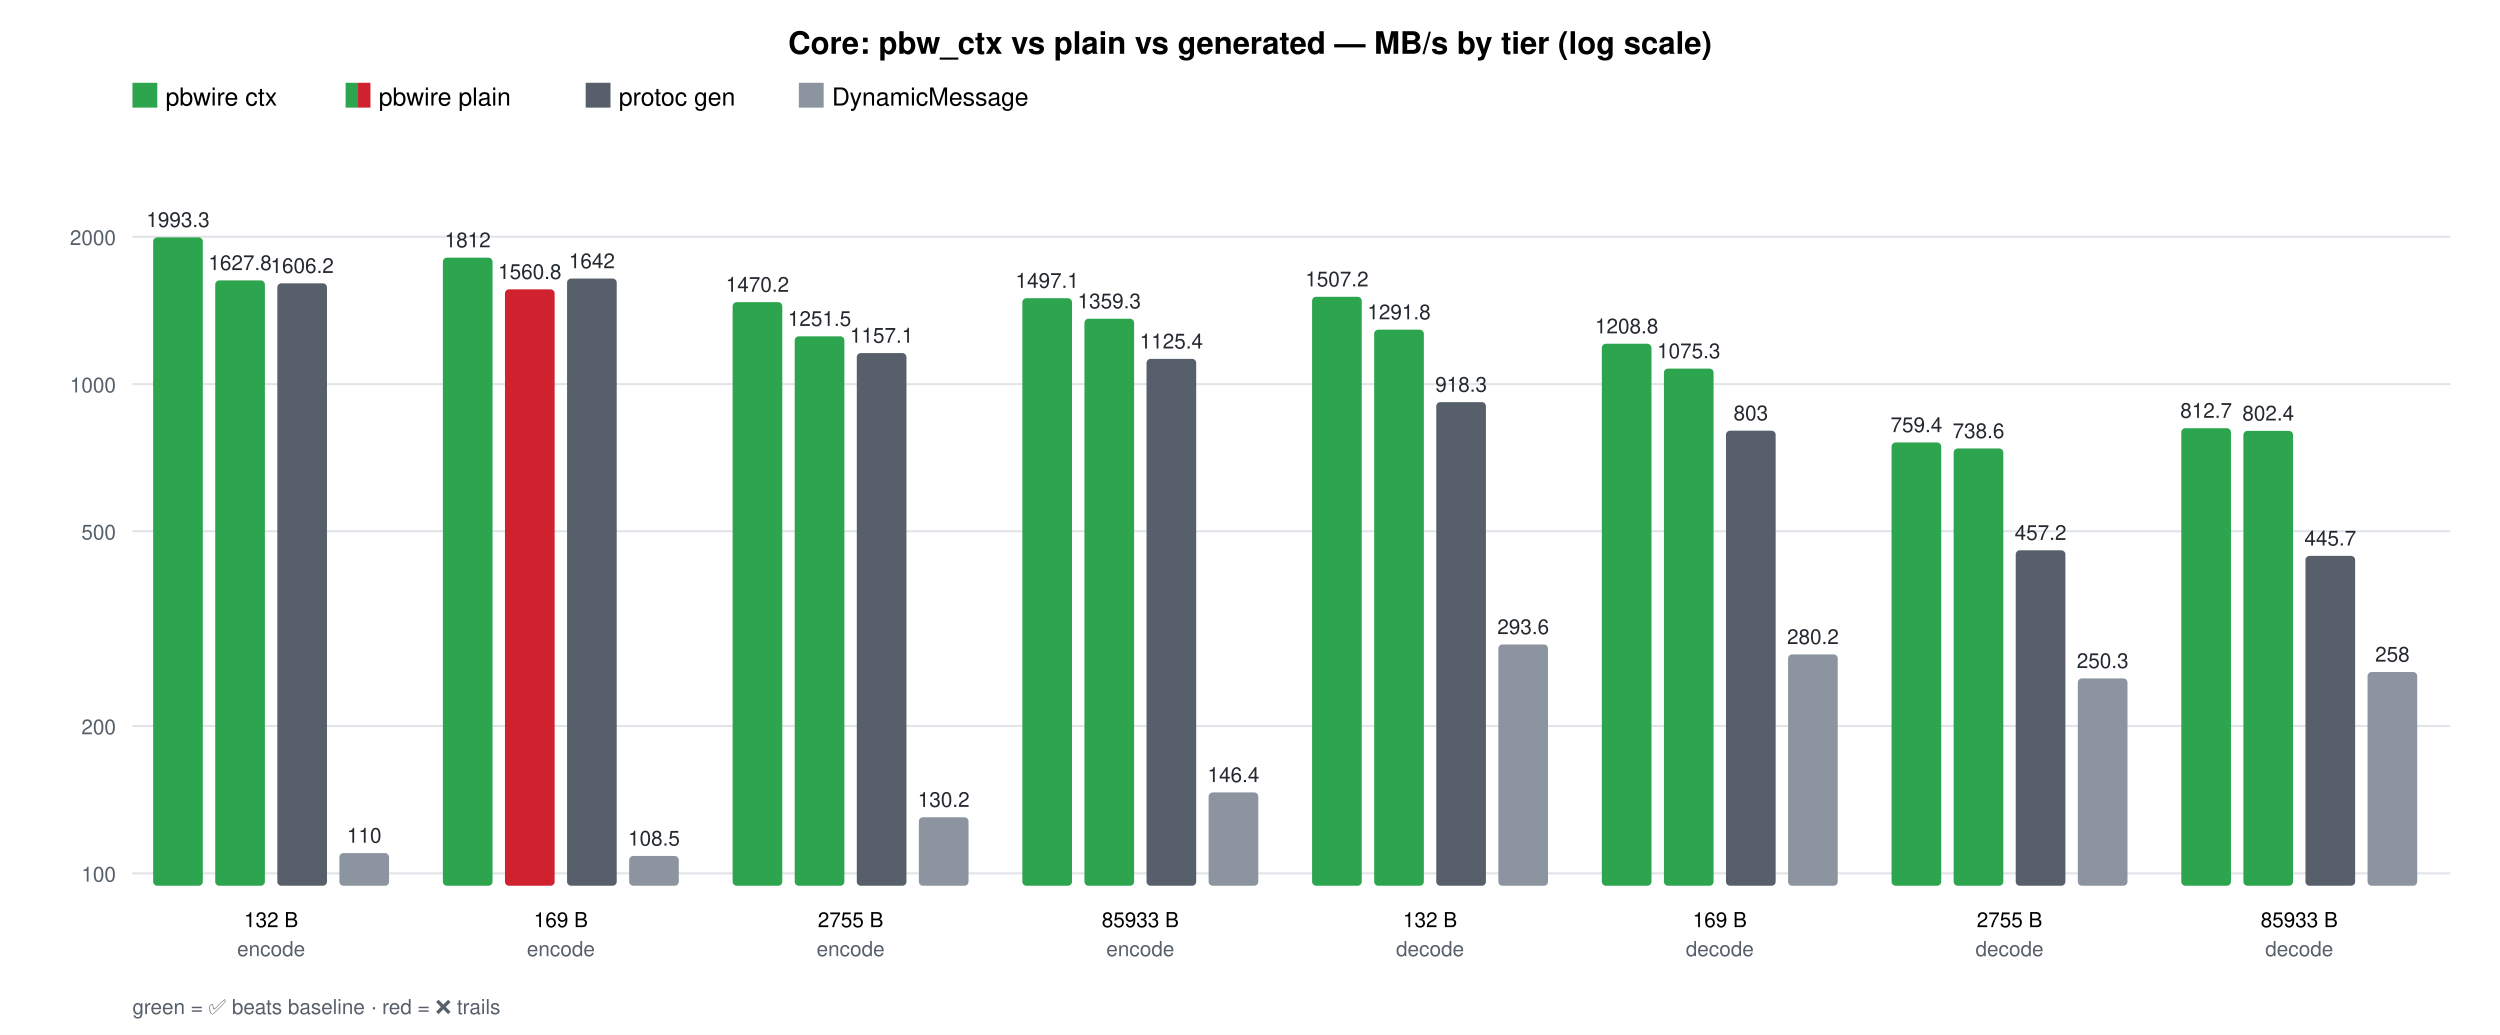
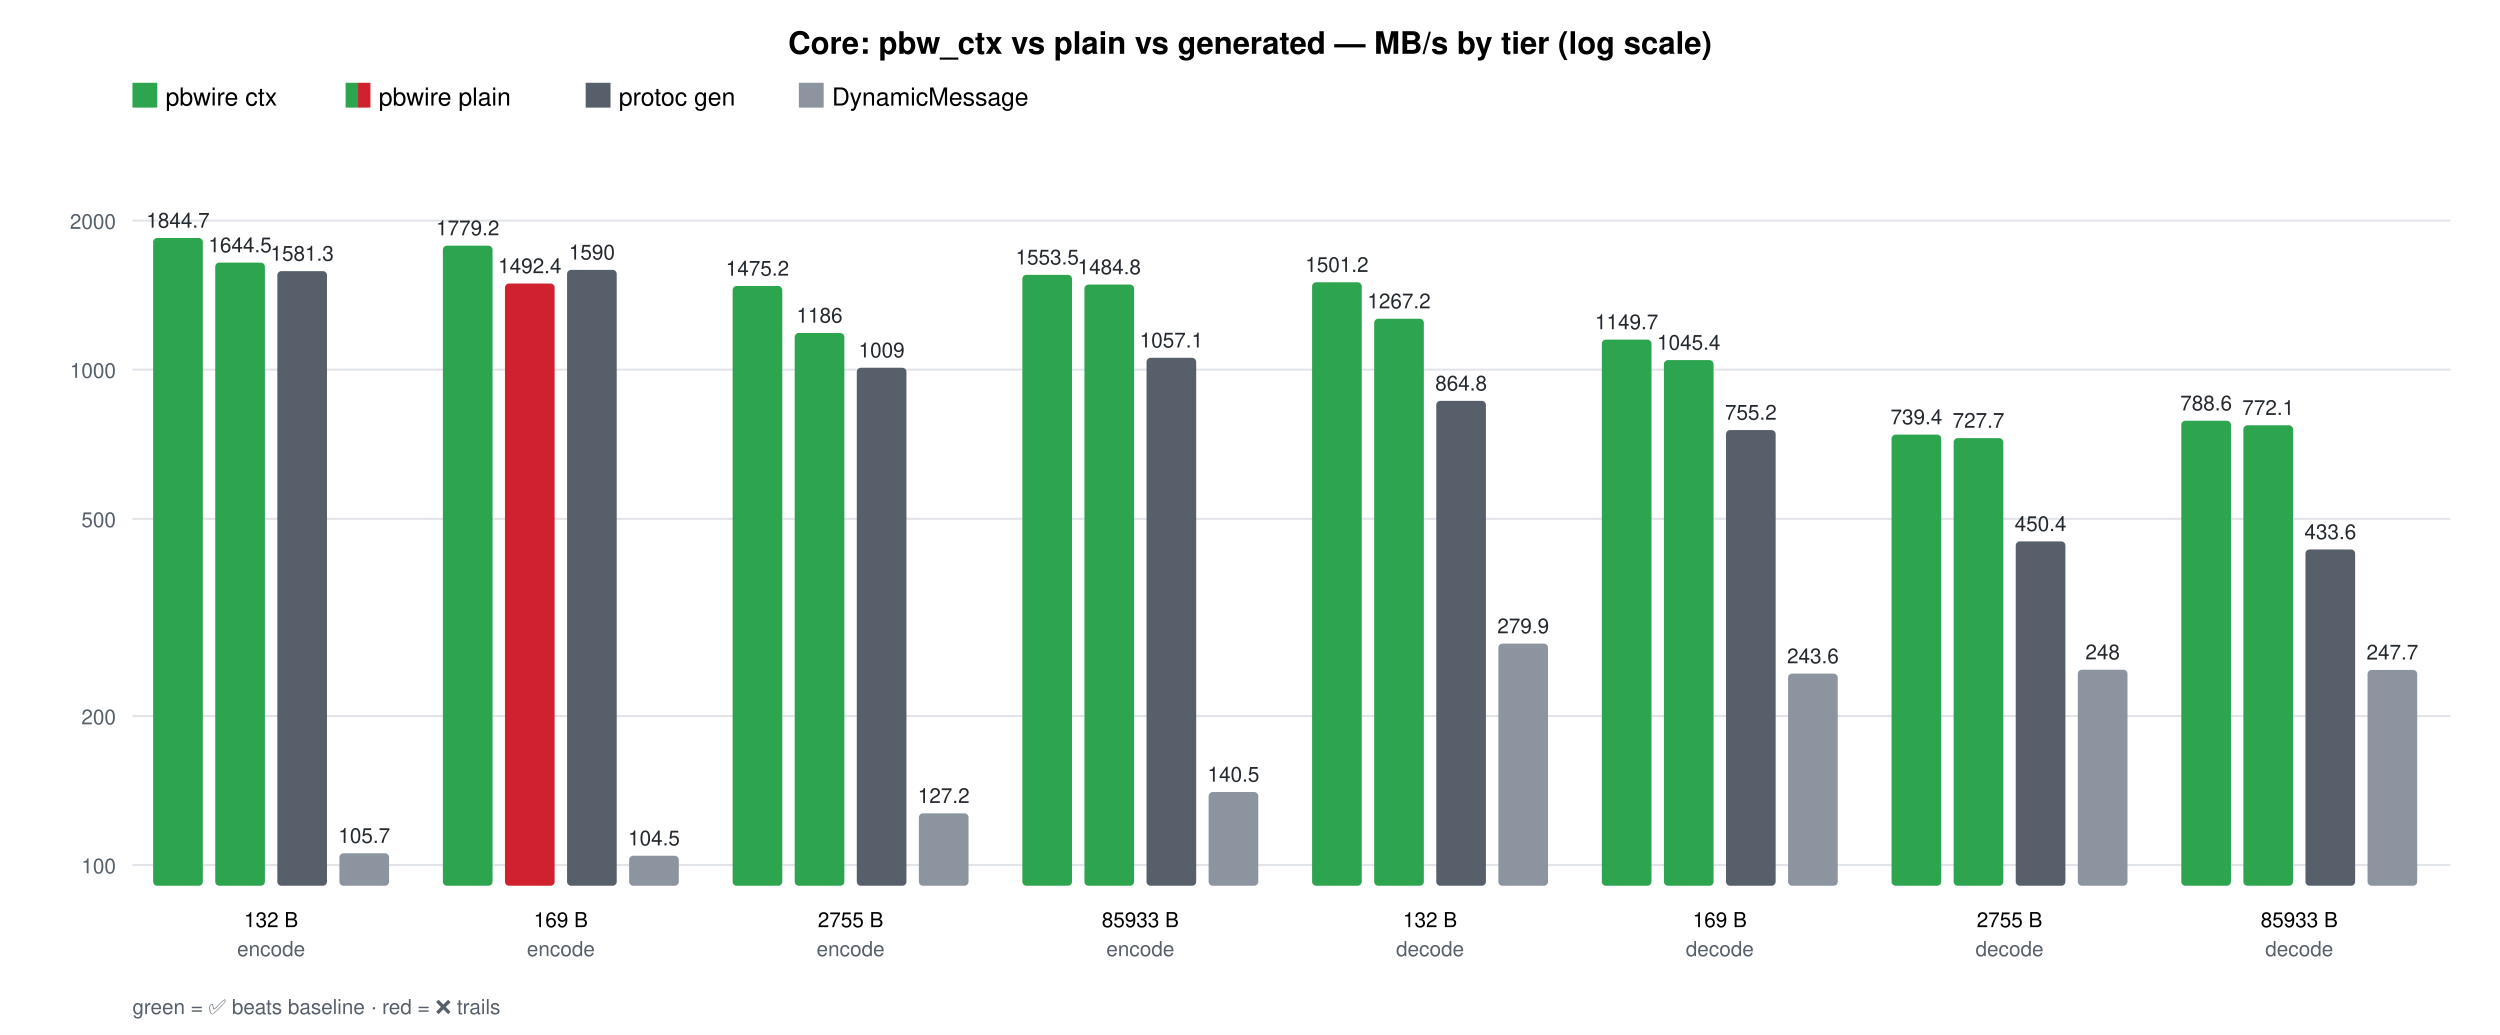
<svg xmlns="http://www.w3.org/2000/svg" width="1208" height="500" font-family="Helvetica, Arial, sans-serif">
  <rect width="1208" height="500" fill="#ffffff" />
  <text x="604.0" y="26" text-anchor="middle" font-size="15" font-weight="bold">Core: pbw_ctx vs plain vs generated — MB/s by tier (log scale)</text>
  <rect x="64" y="40" width="12" height="12" fill="#2da44e" />
  <text x="80" y="51" font-size="12">pbwire ctx</text>
  <rect x="167.0" y="40" width="6" height="12" fill="#2da44e" />
  <rect x="173.0" y="40" width="6" height="12" fill="#cf222e" />
  <text x="183.0" y="51" font-size="12">pbwire plain</text>
  <rect x="283.0" y="40" width="12" height="12" fill="#57606a" />
  <text x="299.0" y="51" font-size="12">protoc gen</text>
  <rect x="386.0" y="40" width="12" height="12" fill="#8c959f" />
  <text x="402.0" y="51" font-size="12">DynamicMessage</text>
-   <line x1="64" y1="422.0" x2="1184" y2="422.0" stroke="#e1e4e8" />
-   <text x="56" y="426.0" text-anchor="end" font-size="10" fill="#57606a">100</text>
-   <line x1="64" y1="350.8" x2="1184" y2="350.8" stroke="#e1e4e8" />
-   <text x="56" y="354.8" text-anchor="end" font-size="10" fill="#57606a">200</text>
-   <line x1="64" y1="256.7" x2="1184" y2="256.7" stroke="#e1e4e8" />
-   <text x="56" y="260.7" text-anchor="end" font-size="10" fill="#57606a">500</text>
-   <line x1="64" y1="185.6" x2="1184" y2="185.6" stroke="#e1e4e8" />
-   <text x="56" y="189.6" text-anchor="end" font-size="10" fill="#57606a">1000</text>
-   <line x1="64" y1="114.4" x2="1184" y2="114.4" stroke="#e1e4e8" />
-   <text x="56" y="118.4" text-anchor="end" font-size="10" fill="#57606a">2000</text>
+   <line x1="64" y1="418.0" x2="1184" y2="418.0" stroke="#e1e4e8" />
+   <text x="56" y="422.0" text-anchor="end" font-size="10" fill="#57606a">100</text>
+   <line x1="64" y1="346.0" x2="1184" y2="346.0" stroke="#e1e4e8" />
+   <text x="56" y="350.0" text-anchor="end" font-size="10" fill="#57606a">200</text>
+   <line x1="64" y1="250.7" x2="1184" y2="250.7" stroke="#e1e4e8" />
+   <text x="56" y="254.7" text-anchor="end" font-size="10" fill="#57606a">500</text>
+   <line x1="64" y1="178.6" x2="1184" y2="178.6" stroke="#e1e4e8" />
+   <text x="56" y="182.6" text-anchor="end" font-size="10" fill="#57606a">1000</text>
+   <line x1="64" y1="106.6" x2="1184" y2="106.6" stroke="#e1e4e8" />
+   <text x="56" y="110.6" text-anchor="end" font-size="10" fill="#57606a">2000</text>
  <text x="131.0" y="448" text-anchor="middle" font-size="10">132 B</text>
  <text x="131.0" y="462" text-anchor="middle" font-size="10" fill="#57606a">encode</text>
-   <rect x="74.0" y="114.7" width="24" height="313.3" rx="2" fill="#2da44e" />
-   <text x="86.0" y="109.7" text-anchor="middle" font-size="10" fill="#24292f">1993.3</text>
-   <rect x="104.0" y="135.5" width="24" height="292.5" rx="2" fill="#2da44e" />
-   <text x="116.0" y="130.5" text-anchor="middle" font-size="10" fill="#24292f">1627.8</text>
-   <rect x="134.0" y="136.9" width="24" height="291.1" rx="2" fill="#57606a" />
-   <text x="146.0" y="131.9" text-anchor="middle" font-size="10" fill="#24292f">1606.2</text>
-   <rect x="164.0" y="412.2" width="24" height="15.8" rx="2" fill="#8c959f" />
-   <text x="176.0" y="407.2" text-anchor="middle" font-size="10" fill="#24292f">110</text>
+   <rect x="74.0" y="115.0" width="24" height="313.0" rx="2" fill="#2da44e" />
+   <text x="86.0" y="110.0" text-anchor="middle" font-size="10" fill="#24292f">1844.7</text>
+   <rect x="104.0" y="126.9" width="24" height="301.1" rx="2" fill="#2da44e" />
+   <text x="116.0" y="121.9" text-anchor="middle" font-size="10" fill="#24292f">1644.5</text>
+   <rect x="134.0" y="131.0" width="24" height="297.0" rx="2" fill="#57606a" />
+   <text x="146.0" y="126.0" text-anchor="middle" font-size="10" fill="#24292f">1581.3</text>
+   <rect x="164.0" y="412.3" width="24" height="15.7" rx="2" fill="#8c959f" />
+   <text x="176.0" y="407.3" text-anchor="middle" font-size="10" fill="#24292f">105.7</text>
  <text x="271.0" y="448" text-anchor="middle" font-size="10">169 B</text>
  <text x="271.0" y="462" text-anchor="middle" font-size="10" fill="#57606a">encode</text>
-   <rect x="214.0" y="124.5" width="24" height="303.5" rx="2" fill="#2da44e" />
-   <text x="226.0" y="119.5" text-anchor="middle" font-size="10" fill="#24292f">1812</text>
-   <rect x="244.0" y="139.8" width="24" height="288.2" rx="2" fill="#cf222e" />
-   <text x="256.0" y="134.8" text-anchor="middle" font-size="10" fill="#24292f">1560.8</text>
-   <rect x="274.0" y="134.6" width="24" height="293.4" rx="2" fill="#57606a" />
-   <text x="286.0" y="129.6" text-anchor="middle" font-size="10" fill="#24292f">1642</text>
-   <rect x="304.0" y="413.6" width="24" height="14.4" rx="2" fill="#8c959f" />
-   <text x="316.0" y="408.6" text-anchor="middle" font-size="10" fill="#24292f">108.5</text>
+   <rect x="214.0" y="118.7" width="24" height="309.3" rx="2" fill="#2da44e" />
+   <text x="226.0" y="113.7" text-anchor="middle" font-size="10" fill="#24292f">1779.2</text>
+   <rect x="244.0" y="137.0" width="24" height="291.0" rx="2" fill="#cf222e" />
+   <text x="256.0" y="132.0" text-anchor="middle" font-size="10" fill="#24292f">1492.4</text>
+   <rect x="274.0" y="130.4" width="24" height="297.6" rx="2" fill="#57606a" />
+   <text x="286.0" y="125.4" text-anchor="middle" font-size="10" fill="#24292f">1590</text>
+   <rect x="304.0" y="413.5" width="24" height="14.5" rx="2" fill="#8c959f" />
+   <text x="316.0" y="408.5" text-anchor="middle" font-size="10" fill="#24292f">104.5</text>
  <text x="411.0" y="448" text-anchor="middle" font-size="10">2755 B</text>
  <text x="411.0" y="462" text-anchor="middle" font-size="10" fill="#57606a">encode</text>
-   <rect x="354.0" y="146.0" width="24" height="282.0" rx="2" fill="#2da44e" />
-   <text x="366.0" y="141.0" text-anchor="middle" font-size="10" fill="#24292f">1470.2</text>
-   <rect x="384.0" y="162.5" width="24" height="265.5" rx="2" fill="#2da44e" />
-   <text x="396.0" y="157.5" text-anchor="middle" font-size="10" fill="#24292f">1251.5</text>
-   <rect x="414.0" y="170.6" width="24" height="257.4" rx="2" fill="#57606a" />
-   <text x="426.0" y="165.6" text-anchor="middle" font-size="10" fill="#24292f">1157.1</text>
-   <rect x="444.0" y="394.9" width="24" height="33.1" rx="2" fill="#8c959f" />
-   <text x="456.0" y="389.9" text-anchor="middle" font-size="10" fill="#24292f">130.2</text>
+   <rect x="354.0" y="138.2" width="24" height="289.8" rx="2" fill="#2da44e" />
+   <text x="366.0" y="133.2" text-anchor="middle" font-size="10" fill="#24292f">1475.2</text>
+   <rect x="384.0" y="160.9" width="24" height="267.1" rx="2" fill="#2da44e" />
+   <text x="396.0" y="155.9" text-anchor="middle" font-size="10" fill="#24292f">1186</text>
+   <rect x="414.0" y="177.7" width="24" height="250.3" rx="2" fill="#57606a" />
+   <text x="426.0" y="172.7" text-anchor="middle" font-size="10" fill="#24292f">1009</text>
+   <rect x="444.0" y="393.0" width="24" height="35.0" rx="2" fill="#8c959f" />
+   <text x="456.0" y="388.0" text-anchor="middle" font-size="10" fill="#24292f">127.2</text>
  <text x="551.0" y="448" text-anchor="middle" font-size="10">85933 B</text>
  <text x="551.0" y="462" text-anchor="middle" font-size="10" fill="#57606a">encode</text>
-   <rect x="494.0" y="144.1" width="24" height="283.9" rx="2" fill="#2da44e" />
-   <text x="506.0" y="139.1" text-anchor="middle" font-size="10" fill="#24292f">1497.1</text>
-   <rect x="524.0" y="154.0" width="24" height="274.0" rx="2" fill="#2da44e" />
-   <text x="536.0" y="149.0" text-anchor="middle" font-size="10" fill="#24292f">1359.3</text>
-   <rect x="554.0" y="173.4" width="24" height="254.6" rx="2" fill="#57606a" />
-   <text x="566.0" y="168.4" text-anchor="middle" font-size="10" fill="#24292f">1125.4</text>
-   <rect x="584.0" y="382.9" width="24" height="45.1" rx="2" fill="#8c959f" />
-   <text x="596.0" y="377.9" text-anchor="middle" font-size="10" fill="#24292f">146.4</text>
+   <rect x="494.0" y="132.8" width="24" height="295.2" rx="2" fill="#2da44e" />
+   <text x="506.0" y="127.8" text-anchor="middle" font-size="10" fill="#24292f">1553.5</text>
+   <rect x="524.0" y="137.5" width="24" height="290.5" rx="2" fill="#2da44e" />
+   <text x="536.0" y="132.5" text-anchor="middle" font-size="10" fill="#24292f">1484.8</text>
+   <rect x="554.0" y="172.9" width="24" height="255.1" rx="2" fill="#57606a" />
+   <text x="566.0" y="167.9" text-anchor="middle" font-size="10" fill="#24292f">1057.1</text>
+   <rect x="584.0" y="382.7" width="24" height="45.3" rx="2" fill="#8c959f" />
+   <text x="596.0" y="377.7" text-anchor="middle" font-size="10" fill="#24292f">140.5</text>
  <text x="691.0" y="448" text-anchor="middle" font-size="10">132 B</text>
  <text x="691.0" y="462" text-anchor="middle" font-size="10" fill="#57606a">decode</text>
-   <rect x="634.0" y="143.4" width="24" height="284.6" rx="2" fill="#2da44e" />
-   <text x="646.0" y="138.4" text-anchor="middle" font-size="10" fill="#24292f">1507.2</text>
-   <rect x="664.0" y="159.3" width="24" height="268.7" rx="2" fill="#2da44e" />
-   <text x="676.0" y="154.3" text-anchor="middle" font-size="10" fill="#24292f">1291.8</text>
-   <rect x="694.0" y="194.3" width="24" height="233.7" rx="2" fill="#57606a" />
-   <text x="706.0" y="189.3" text-anchor="middle" font-size="10" fill="#24292f">918.3</text>
-   <rect x="724.0" y="311.4" width="24" height="116.6" rx="2" fill="#8c959f" />
-   <text x="736.0" y="306.4" text-anchor="middle" font-size="10" fill="#24292f">293.6</text>
+   <rect x="634.0" y="136.4" width="24" height="291.6" rx="2" fill="#2da44e" />
+   <text x="646.0" y="131.4" text-anchor="middle" font-size="10" fill="#24292f">1501.2</text>
+   <rect x="664.0" y="154.0" width="24" height="274.0" rx="2" fill="#2da44e" />
+   <text x="676.0" y="149.0" text-anchor="middle" font-size="10" fill="#24292f">1267.2</text>
+   <rect x="694.0" y="193.7" width="24" height="234.3" rx="2" fill="#57606a" />
+   <text x="706.0" y="188.7" text-anchor="middle" font-size="10" fill="#24292f">864.8</text>
+   <rect x="724.0" y="311.0" width="24" height="117.0" rx="2" fill="#8c959f" />
+   <text x="736.0" y="306.0" text-anchor="middle" font-size="10" fill="#24292f">279.9</text>
  <text x="831.0" y="448" text-anchor="middle" font-size="10">169 B</text>
  <text x="831.0" y="462" text-anchor="middle" font-size="10" fill="#57606a">decode</text>
-   <rect x="774.0" y="166.1" width="24" height="261.9" rx="2" fill="#2da44e" />
-   <text x="786.0" y="161.1" text-anchor="middle" font-size="10" fill="#24292f">1208.8</text>
-   <rect x="804.0" y="178.1" width="24" height="249.9" rx="2" fill="#2da44e" />
-   <text x="816.0" y="173.1" text-anchor="middle" font-size="10" fill="#24292f">1075.3</text>
-   <rect x="834.0" y="208.1" width="24" height="219.9" rx="2" fill="#57606a" />
-   <text x="846.0" y="203.1" text-anchor="middle" font-size="10" fill="#24292f">803</text>
-   <rect x="864.0" y="316.2" width="24" height="111.8" rx="2" fill="#8c959f" />
-   <text x="876.0" y="311.2" text-anchor="middle" font-size="10" fill="#24292f">280.2</text>
+   <rect x="774.0" y="164.1" width="24" height="263.9" rx="2" fill="#2da44e" />
+   <text x="786.0" y="159.1" text-anchor="middle" font-size="10" fill="#24292f">1149.7</text>
+   <rect x="804.0" y="174.0" width="24" height="254.0" rx="2" fill="#2da44e" />
+   <text x="816.0" y="169.0" text-anchor="middle" font-size="10" fill="#24292f">1045.4</text>
+   <rect x="834.0" y="207.8" width="24" height="220.2" rx="2" fill="#57606a" />
+   <text x="846.0" y="202.8" text-anchor="middle" font-size="10" fill="#24292f">755.2</text>
+   <rect x="864.0" y="325.5" width="24" height="102.5" rx="2" fill="#8c959f" />
+   <text x="876.0" y="320.5" text-anchor="middle" font-size="10" fill="#24292f">243.6</text>
  <text x="971.0" y="448" text-anchor="middle" font-size="10">2755 B</text>
  <text x="971.0" y="462" text-anchor="middle" font-size="10" fill="#57606a">decode</text>
-   <rect x="914.0" y="213.8" width="24" height="214.2" rx="2" fill="#2da44e" />
-   <text x="926.0" y="208.8" text-anchor="middle" font-size="10" fill="#24292f">759.4</text>
-   <rect x="944.0" y="216.7" width="24" height="211.3" rx="2" fill="#2da44e" />
-   <text x="956.0" y="211.7" text-anchor="middle" font-size="10" fill="#24292f">738.6</text>
-   <rect x="974.0" y="265.9" width="24" height="162.1" rx="2" fill="#57606a" />
-   <text x="986.0" y="260.9" text-anchor="middle" font-size="10" fill="#24292f">457.2</text>
-   <rect x="1004.0" y="327.8" width="24" height="100.2" rx="2" fill="#8c959f" />
-   <text x="1016.0" y="322.8" text-anchor="middle" font-size="10" fill="#24292f">250.3</text>
+   <rect x="914.0" y="210.0" width="24" height="218.0" rx="2" fill="#2da44e" />
+   <text x="926.0" y="205.0" text-anchor="middle" font-size="10" fill="#24292f">739.4</text>
+   <rect x="944.0" y="211.7" width="24" height="216.3" rx="2" fill="#2da44e" />
+   <text x="956.0" y="206.7" text-anchor="middle" font-size="10" fill="#24292f">727.7</text>
+   <rect x="974.0" y="261.6" width="24" height="166.4" rx="2" fill="#57606a" />
+   <text x="986.0" y="256.6" text-anchor="middle" font-size="10" fill="#24292f">450.4</text>
+   <rect x="1004.0" y="323.6" width="24" height="104.4" rx="2" fill="#8c959f" />
+   <text x="1016.0" y="318.6" text-anchor="middle" font-size="10" fill="#24292f">248</text>
  <text x="1111.0" y="448" text-anchor="middle" font-size="10">85933 B</text>
  <text x="1111.0" y="462" text-anchor="middle" font-size="10" fill="#57606a">decode</text>
-   <rect x="1054.0" y="206.9" width="24" height="221.1" rx="2" fill="#2da44e" />
-   <text x="1066.0" y="201.9" text-anchor="middle" font-size="10" fill="#24292f">812.7</text>
-   <rect x="1084.0" y="208.2" width="24" height="219.8" rx="2" fill="#2da44e" />
-   <text x="1096.0" y="203.2" text-anchor="middle" font-size="10" fill="#24292f">802.4</text>
-   <rect x="1114.0" y="268.6" width="24" height="159.4" rx="2" fill="#57606a" />
-   <text x="1126.0" y="263.6" text-anchor="middle" font-size="10" fill="#24292f">445.7</text>
-   <rect x="1144.0" y="324.7" width="24" height="103.3" rx="2" fill="#8c959f" />
-   <text x="1156.0" y="319.7" text-anchor="middle" font-size="10" fill="#24292f">258</text>
+   <rect x="1054.0" y="203.3" width="24" height="224.7" rx="2" fill="#2da44e" />
+   <text x="1066.0" y="198.3" text-anchor="middle" font-size="10" fill="#24292f">788.6</text>
+   <rect x="1084.0" y="205.5" width="24" height="222.5" rx="2" fill="#2da44e" />
+   <text x="1096.0" y="200.5" text-anchor="middle" font-size="10" fill="#24292f">772.1</text>
+   <rect x="1114.0" y="265.5" width="24" height="162.5" rx="2" fill="#57606a" />
+   <text x="1126.0" y="260.5" text-anchor="middle" font-size="10" fill="#24292f">433.6</text>
+   <rect x="1144.0" y="323.7" width="24" height="104.3" rx="2" fill="#8c959f" />
+   <text x="1156.0" y="318.7" text-anchor="middle" font-size="10" fill="#24292f">247.7</text>
  <text x="64" y="490" font-size="10" fill="#57606a">green = ✅ beats baseline · red = ❌ trails</text>
</svg>
